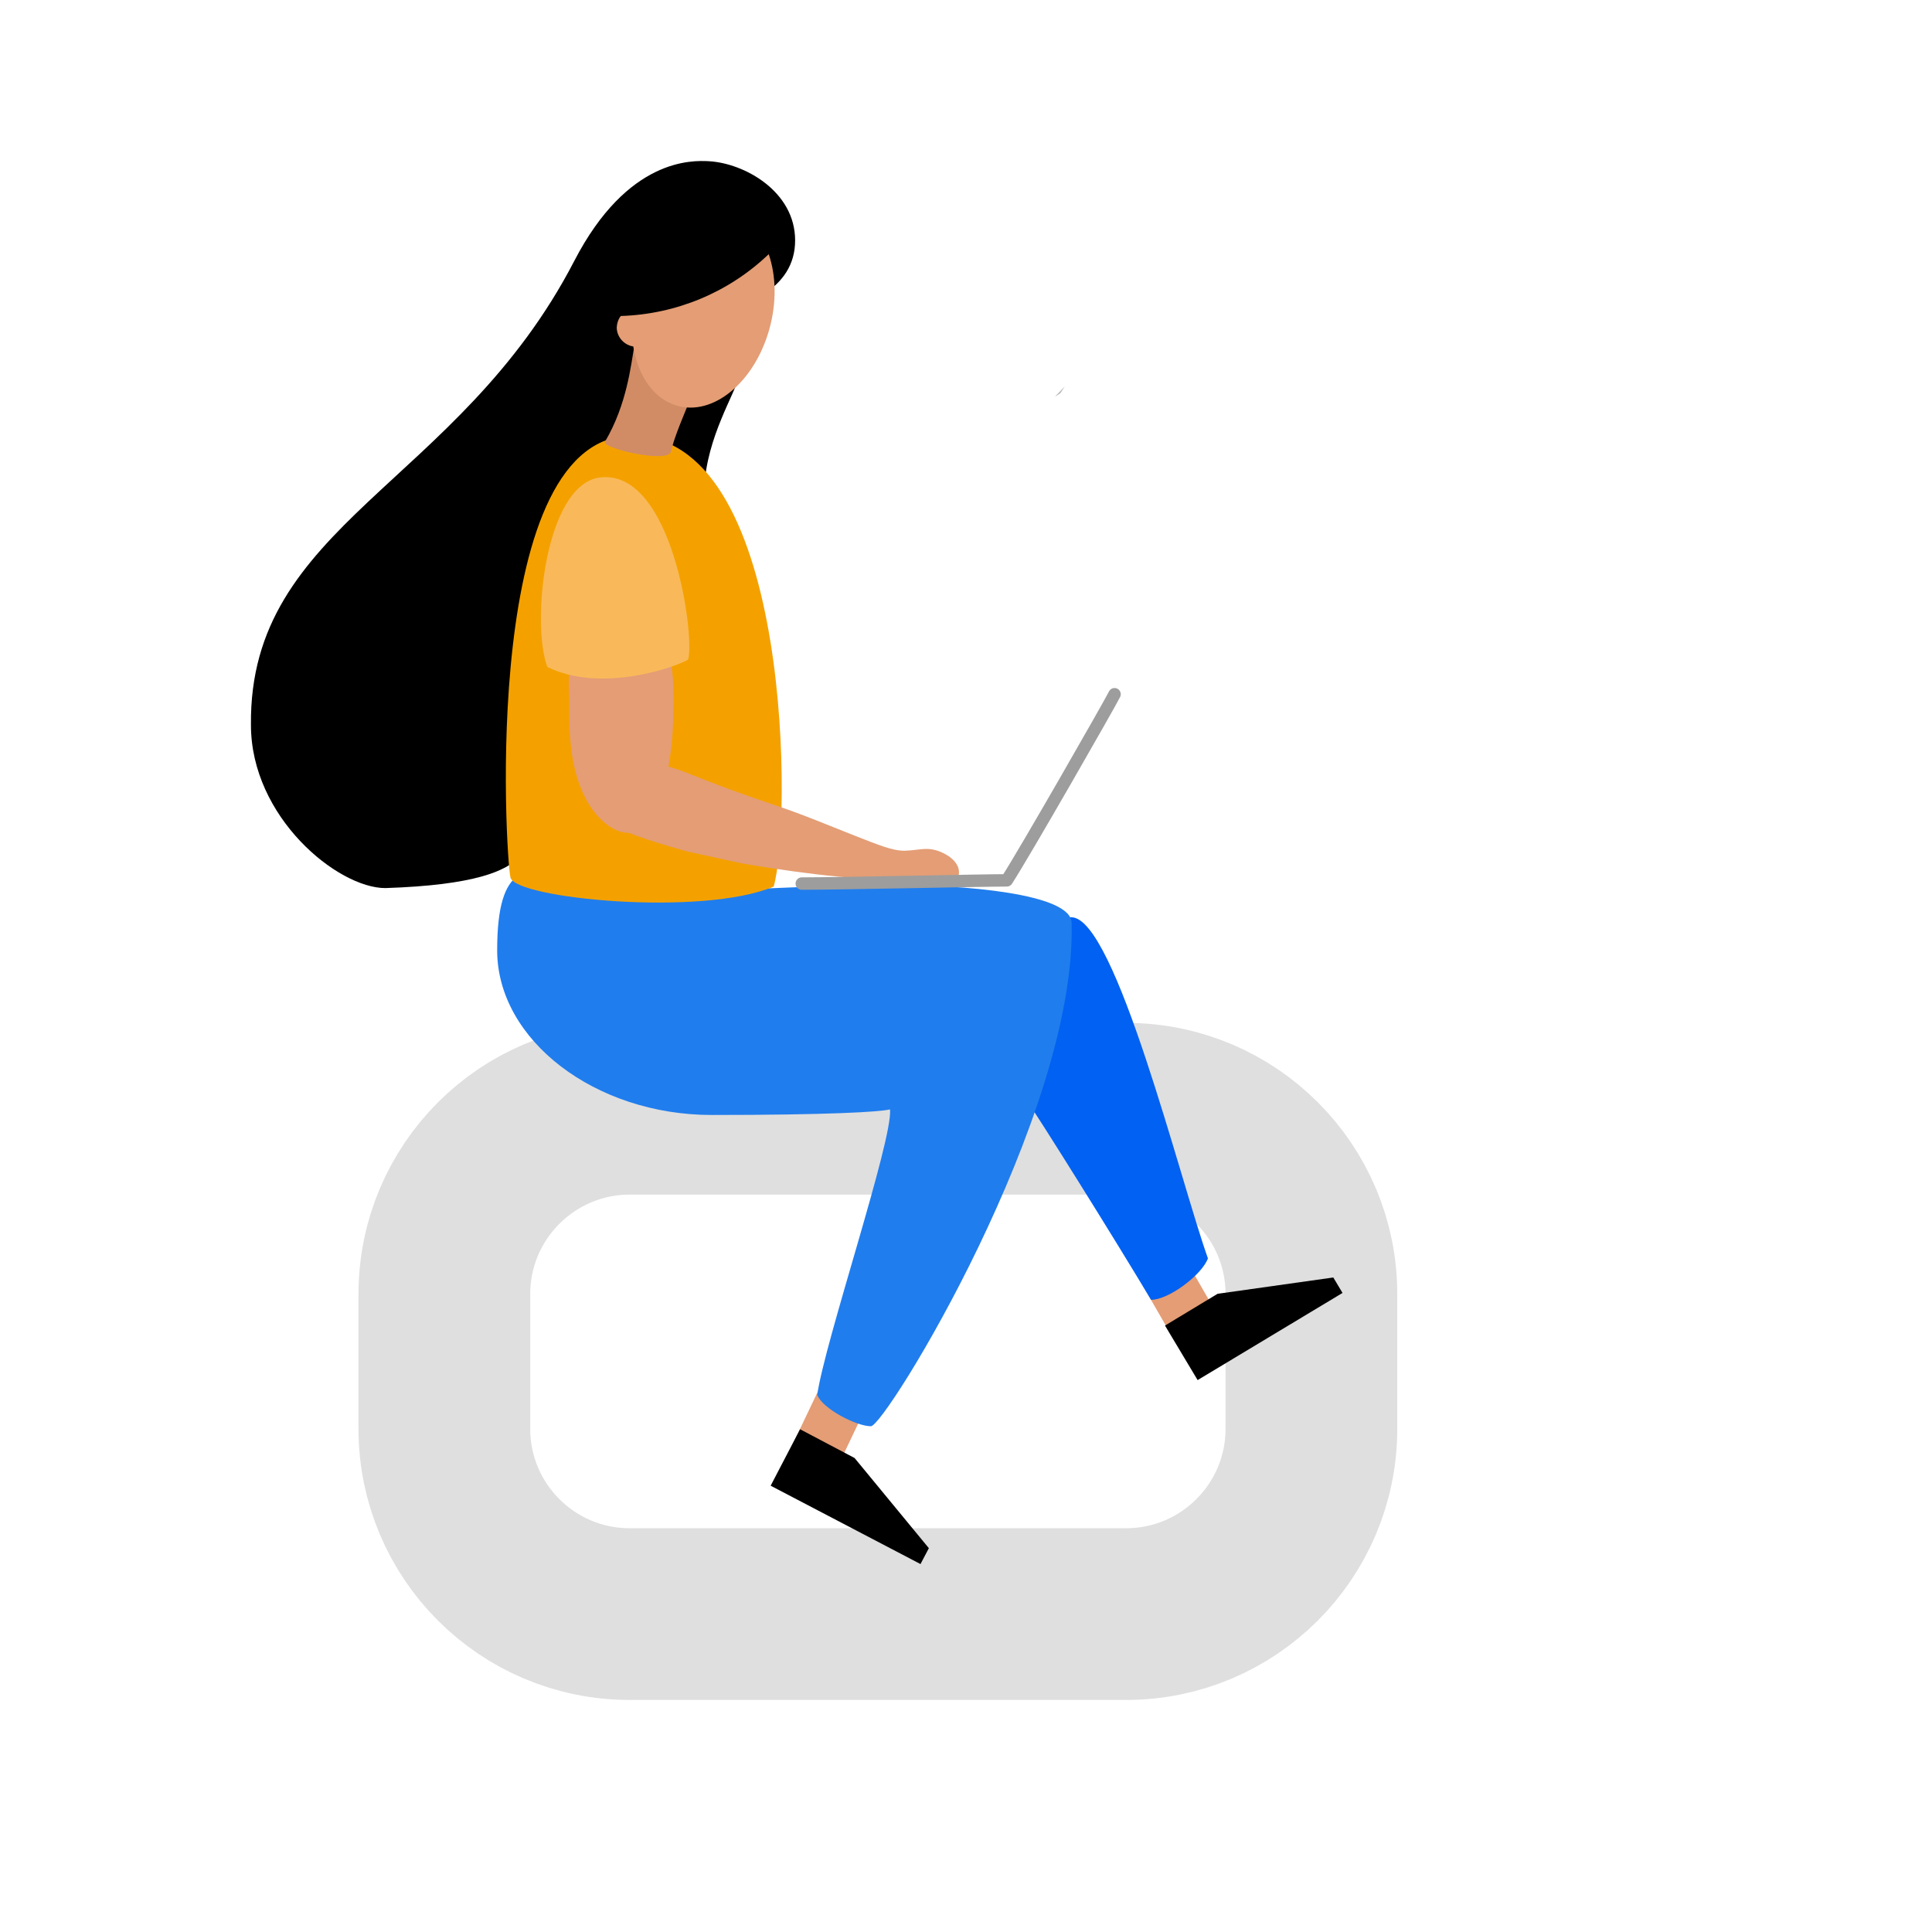
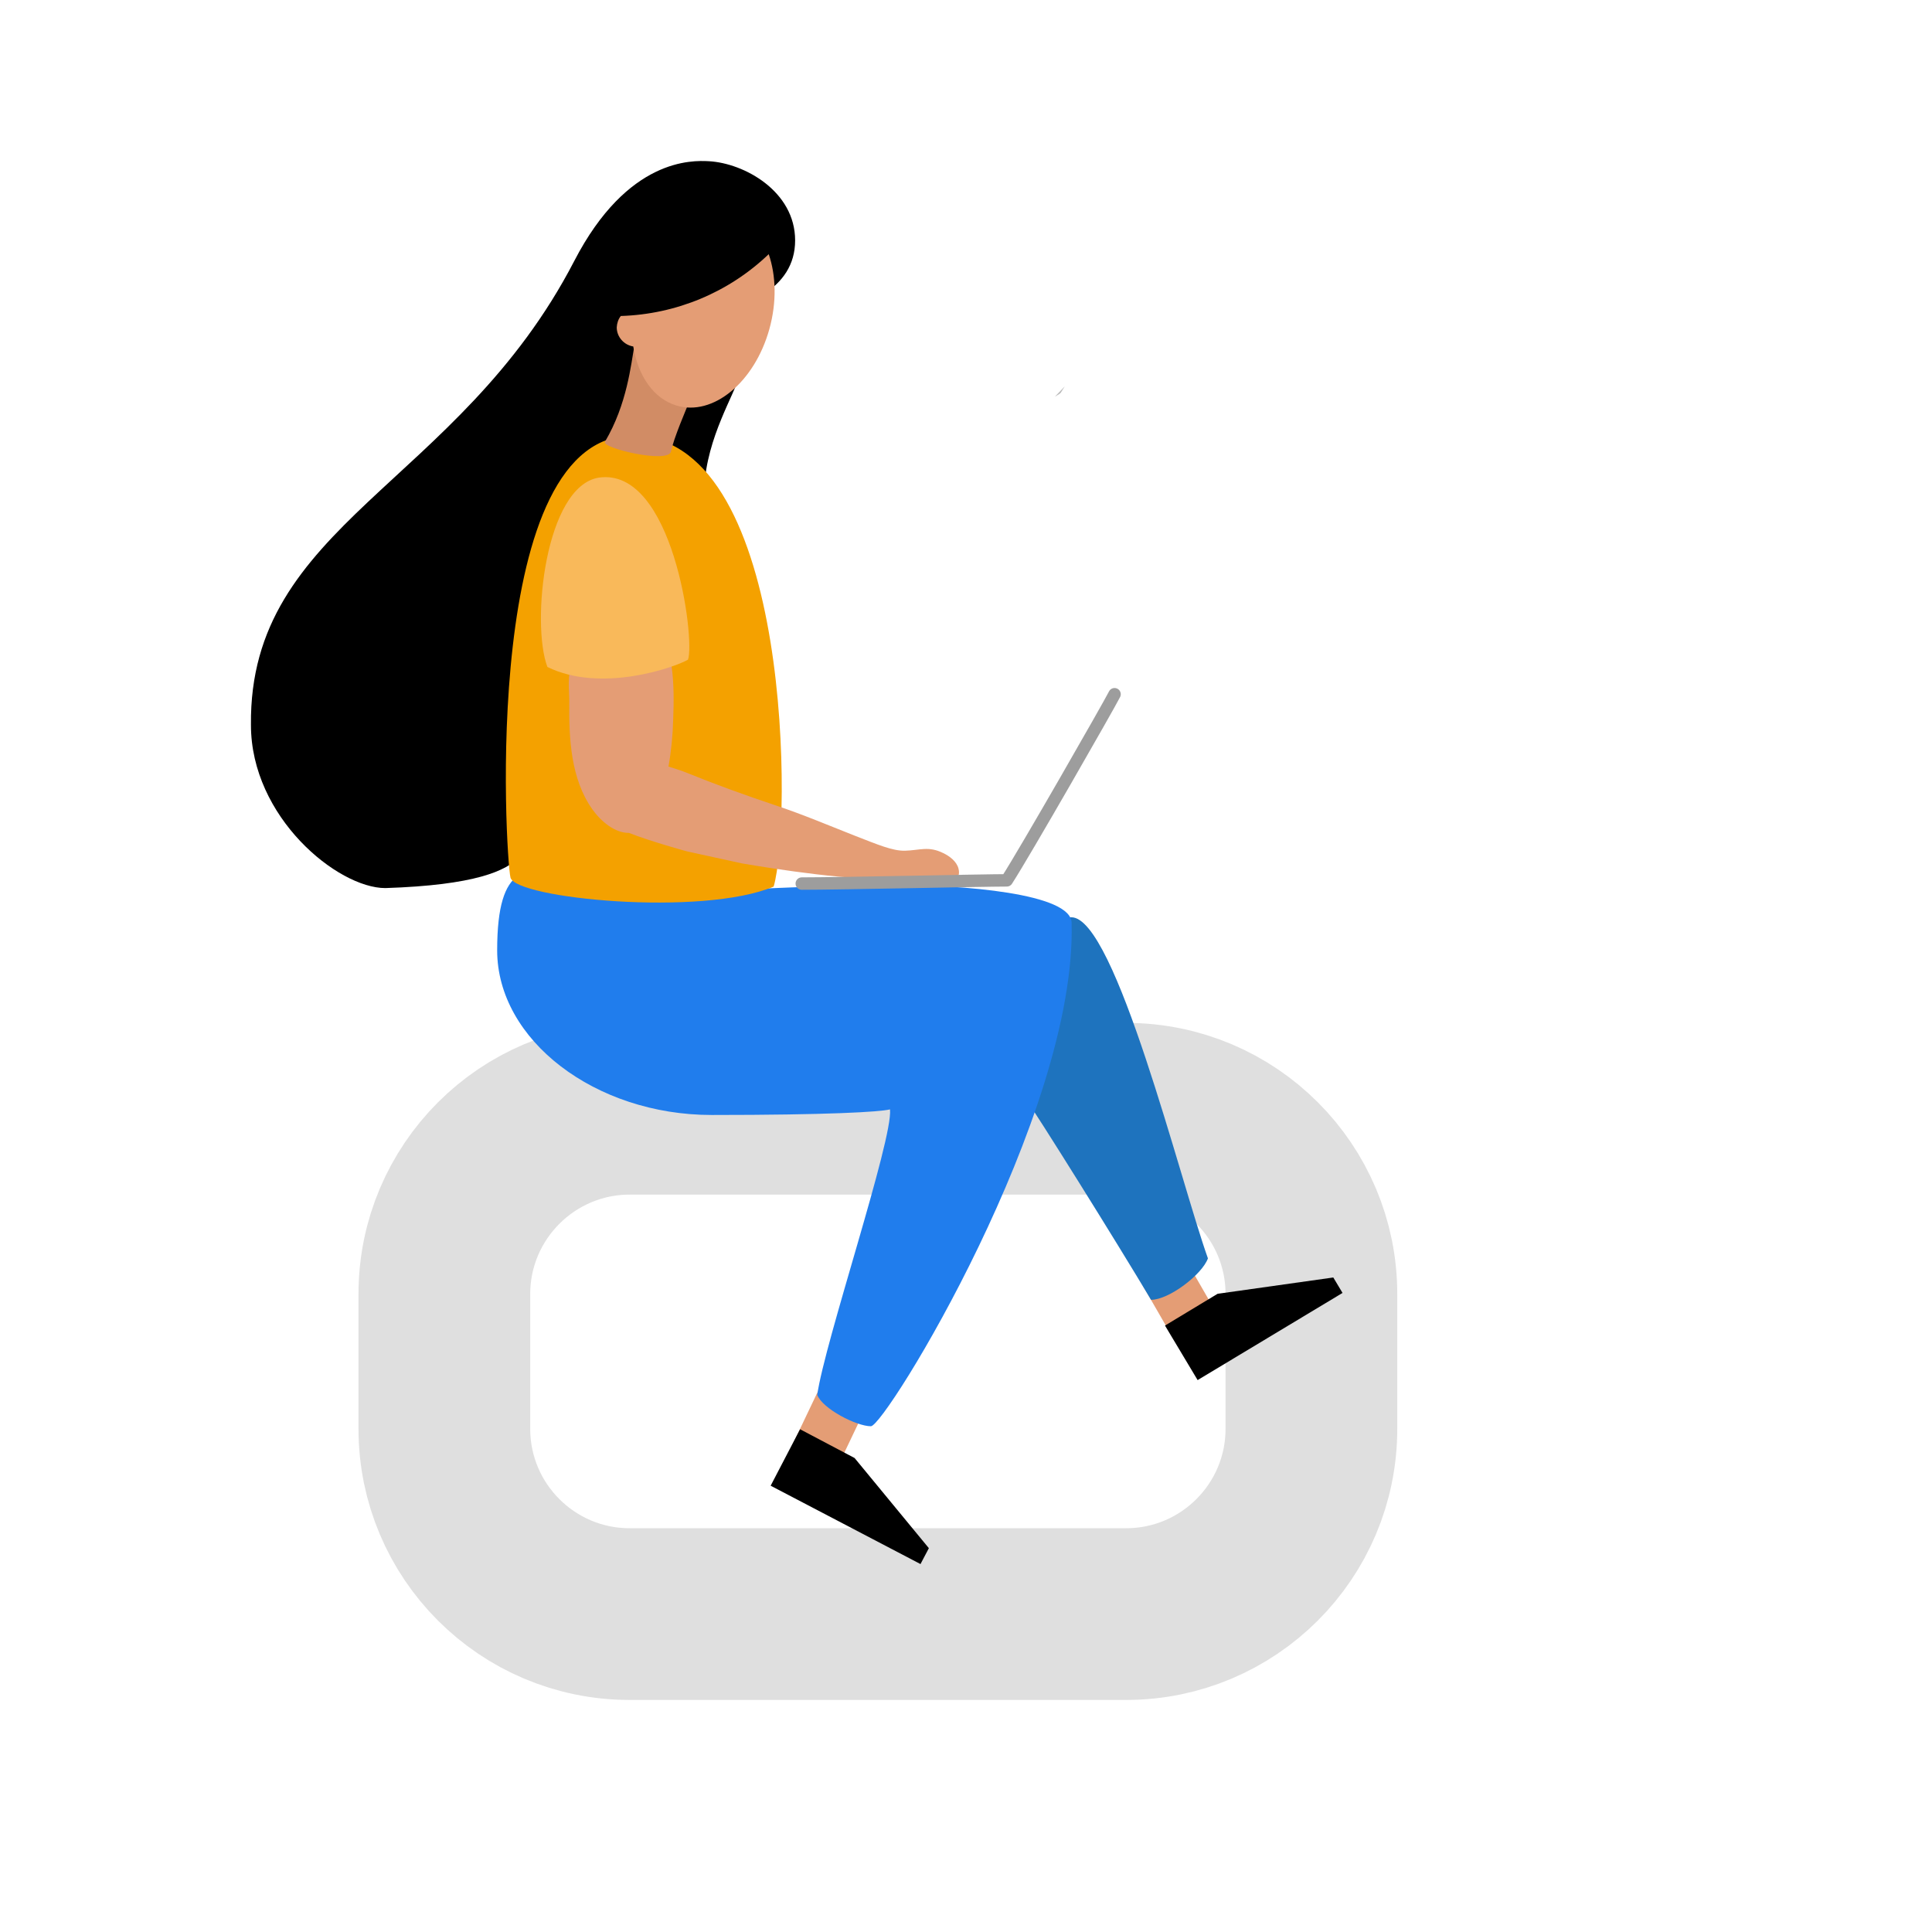
<svg xmlns="http://www.w3.org/2000/svg" version="1.1" id="Layer_1" x="0px" y="0px" viewBox="0 0 900 900" style="enable-background:new 0 0 900 900;" xml:space="preserve">
  <style type="text/css">
	.st0{fill:none;stroke:#DFDFDF;stroke-width:80;stroke-miterlimit:10;}
	.st1{fill:#E49D75;}
- 	.st2{fill:#0061F2;}
+ 	.st2{fill:#1E73BE;}
	.st3{opacity:0.27;enable-background:new    ;}
	.st4{fill:#207DED;}
	.st5{fill:#F4A100;}
	.st6{fill:#D18C65;}
	.st7{fill:#F9B95A;}
	.st8{fill:#FFC88E;}
	.st9{fill:none;stroke:#9D9D9D;stroke-width:5.79;stroke-linecap:round;stroke-linejoin:round;}
</style>
  <path d="M330.2,75.1c16.5,0.9,40.2,14,40.2,36.9s-23.8,31.9-45.3,35.6c14.5,17.3,20.5,20.7,19,28.1s-14.9,27.9-16,51.4  s-64.8,152.5-76.9,156.3s11.7,27.6-71.7,30.3c-22.2,0-62.6-33-62.6-76c-1-93.7,96.4-111.5,150.6-216.1  C292.4,73.5,322.5,74.7,330.2,75.1z" />
  <path class="st0" d="M293.3,516.5h231.3c47.7,0,86.3,38.7,86.3,86.3v62.8c0,47.7-38.7,86.3-86.3,86.3H293.3  c-47.7,0-86.3-38.7-86.3-86.3v-62.8C207,555.2,245.7,516.5,293.3,516.5z" />
  <path class="st1" d="M532.6,599.3l20.2-11.7l14.3,24.8l-20.2,11.7L532.6,599.3z" />
  <path class="st1" d="M381.9,646.3l21.1,10.1l-12.3,25.8l-21.1-10.1L381.9,646.3z" />
  <path class="st2" d="M499.1,427.3c20.5,0,50.7,122.8,63.6,158.9c-2.7,7.5-18.1,19.3-26.5,19.3c-16.3-27.3-52.8-85.8-59.2-94.8  C471.8,503.4,478.6,427.3,499.1,427.3z" />
  <path class="st3" d="M491.4,184.8c3.5-2.2,1.9-0.7,4.6-4.8" />
  <path class="st4" d="M264,404.7c-17.8,0-32.4-3.8-32.4,38s45.7,76.7,99.9,76.7s78.2-1.4,83.1-2.6c1.5,13.8-30.5,108.6-33.9,133  c2.5,6.5,18.3,14.6,25,14.6s95.8-144.8,93.5-234.3c0.3-14-51.2-17.9-83.7-17.9S313.6,416,304.9,416" />
  <path class="st5" d="M237.8,408.8c-2.3-9.3-14.4-209.4,58.6-205.8s72.3,181.9,64,210C327.1,427.1,240.2,418.6,237.8,408.8z" />
  <path class="st6" d="M321.1,187.1c-1.1,2.7-7.4,17.3-8.5,23.2s-32.6-1.6-30.8-4.5c10.4-17.6,12.1-36,13.8-45.2  C297.1,152.1,328.7,169,321.1,187.1z" />
  <path class="st1" d="M312.1,304.7l-45.1,4.8c-3.1,3.8-1.7,12.7-1.8,17.3c-0.2,17,0.6,36,10.8,50.3c4,5.6,10.5,11,17,10.9  c10.1,4,27,8.6,27,8.6l25.6,5.6c0,0,43.1,7.6,64.4,7.1c7.1-0.2,14.3-1,21.4-0.8c4.1,0.1,10.6,1.4,14.5,0c1.1-0.4,0.9-2.9,0.6-3.9  c-0.9-3.4-4.2-5.8-7.1-7.2c-6.9-3.4-10.8-1.3-17.9-1.1c-5.8,0.1-12.7-2.9-22.8-6.8c-11.9-4.7-25.5-10.4-37.6-14.4  c-13.8-4.6-27.9-9.7-41.4-15.2c-2.7-1.1-5.5-1.9-8.3-2.8c1.3-7.3,2-14.6,2.2-22c0.3-8,0.4-16.4-0.7-24.3  C312.4,308.9,312.9,306.5,312.1,304.7z" />
  <path class="st7" d="M255,310.7c-7.7-20.4-1-84.1,23.9-88.2c34.6-5.1,45,75.3,41.6,84.8C314.3,310.9,280,323,255,310.7z" />
  <path class="st1" d="M358.1,118.4c-18.6,17.8-43.1,28-68.9,28.8c-1.2,1.5-1.8,3.4-1.9,5.3c0,4.4,3.3,8.2,7.7,8.9  c2.2,13.6,9.4,24.3,20.1,27.5c17,5.2,36.4-10.8,43.3-35.6C361.9,140.7,361.5,128.3,358.1,118.4z" />
  <path class="st8" d="M384.6,410.7c18,0,83-0.5,94.9-0.5" />
  <path class="st9" d="M373.5,411.6c19,0,84.6-1.5,95.5-1.5c8.4-13,47.6-81.5,50.2-86.7" />
  <path d="M372.7,665.8L359,692.1l69.8,36.5l3.9-7.4l-34.6-42L372.7,665.8z" />
  <path d="M542.7,617.5l15.2,25.4l67.5-40.6l-4.3-7.2l-53.9,7.6L542.7,617.5z" />
</svg>
